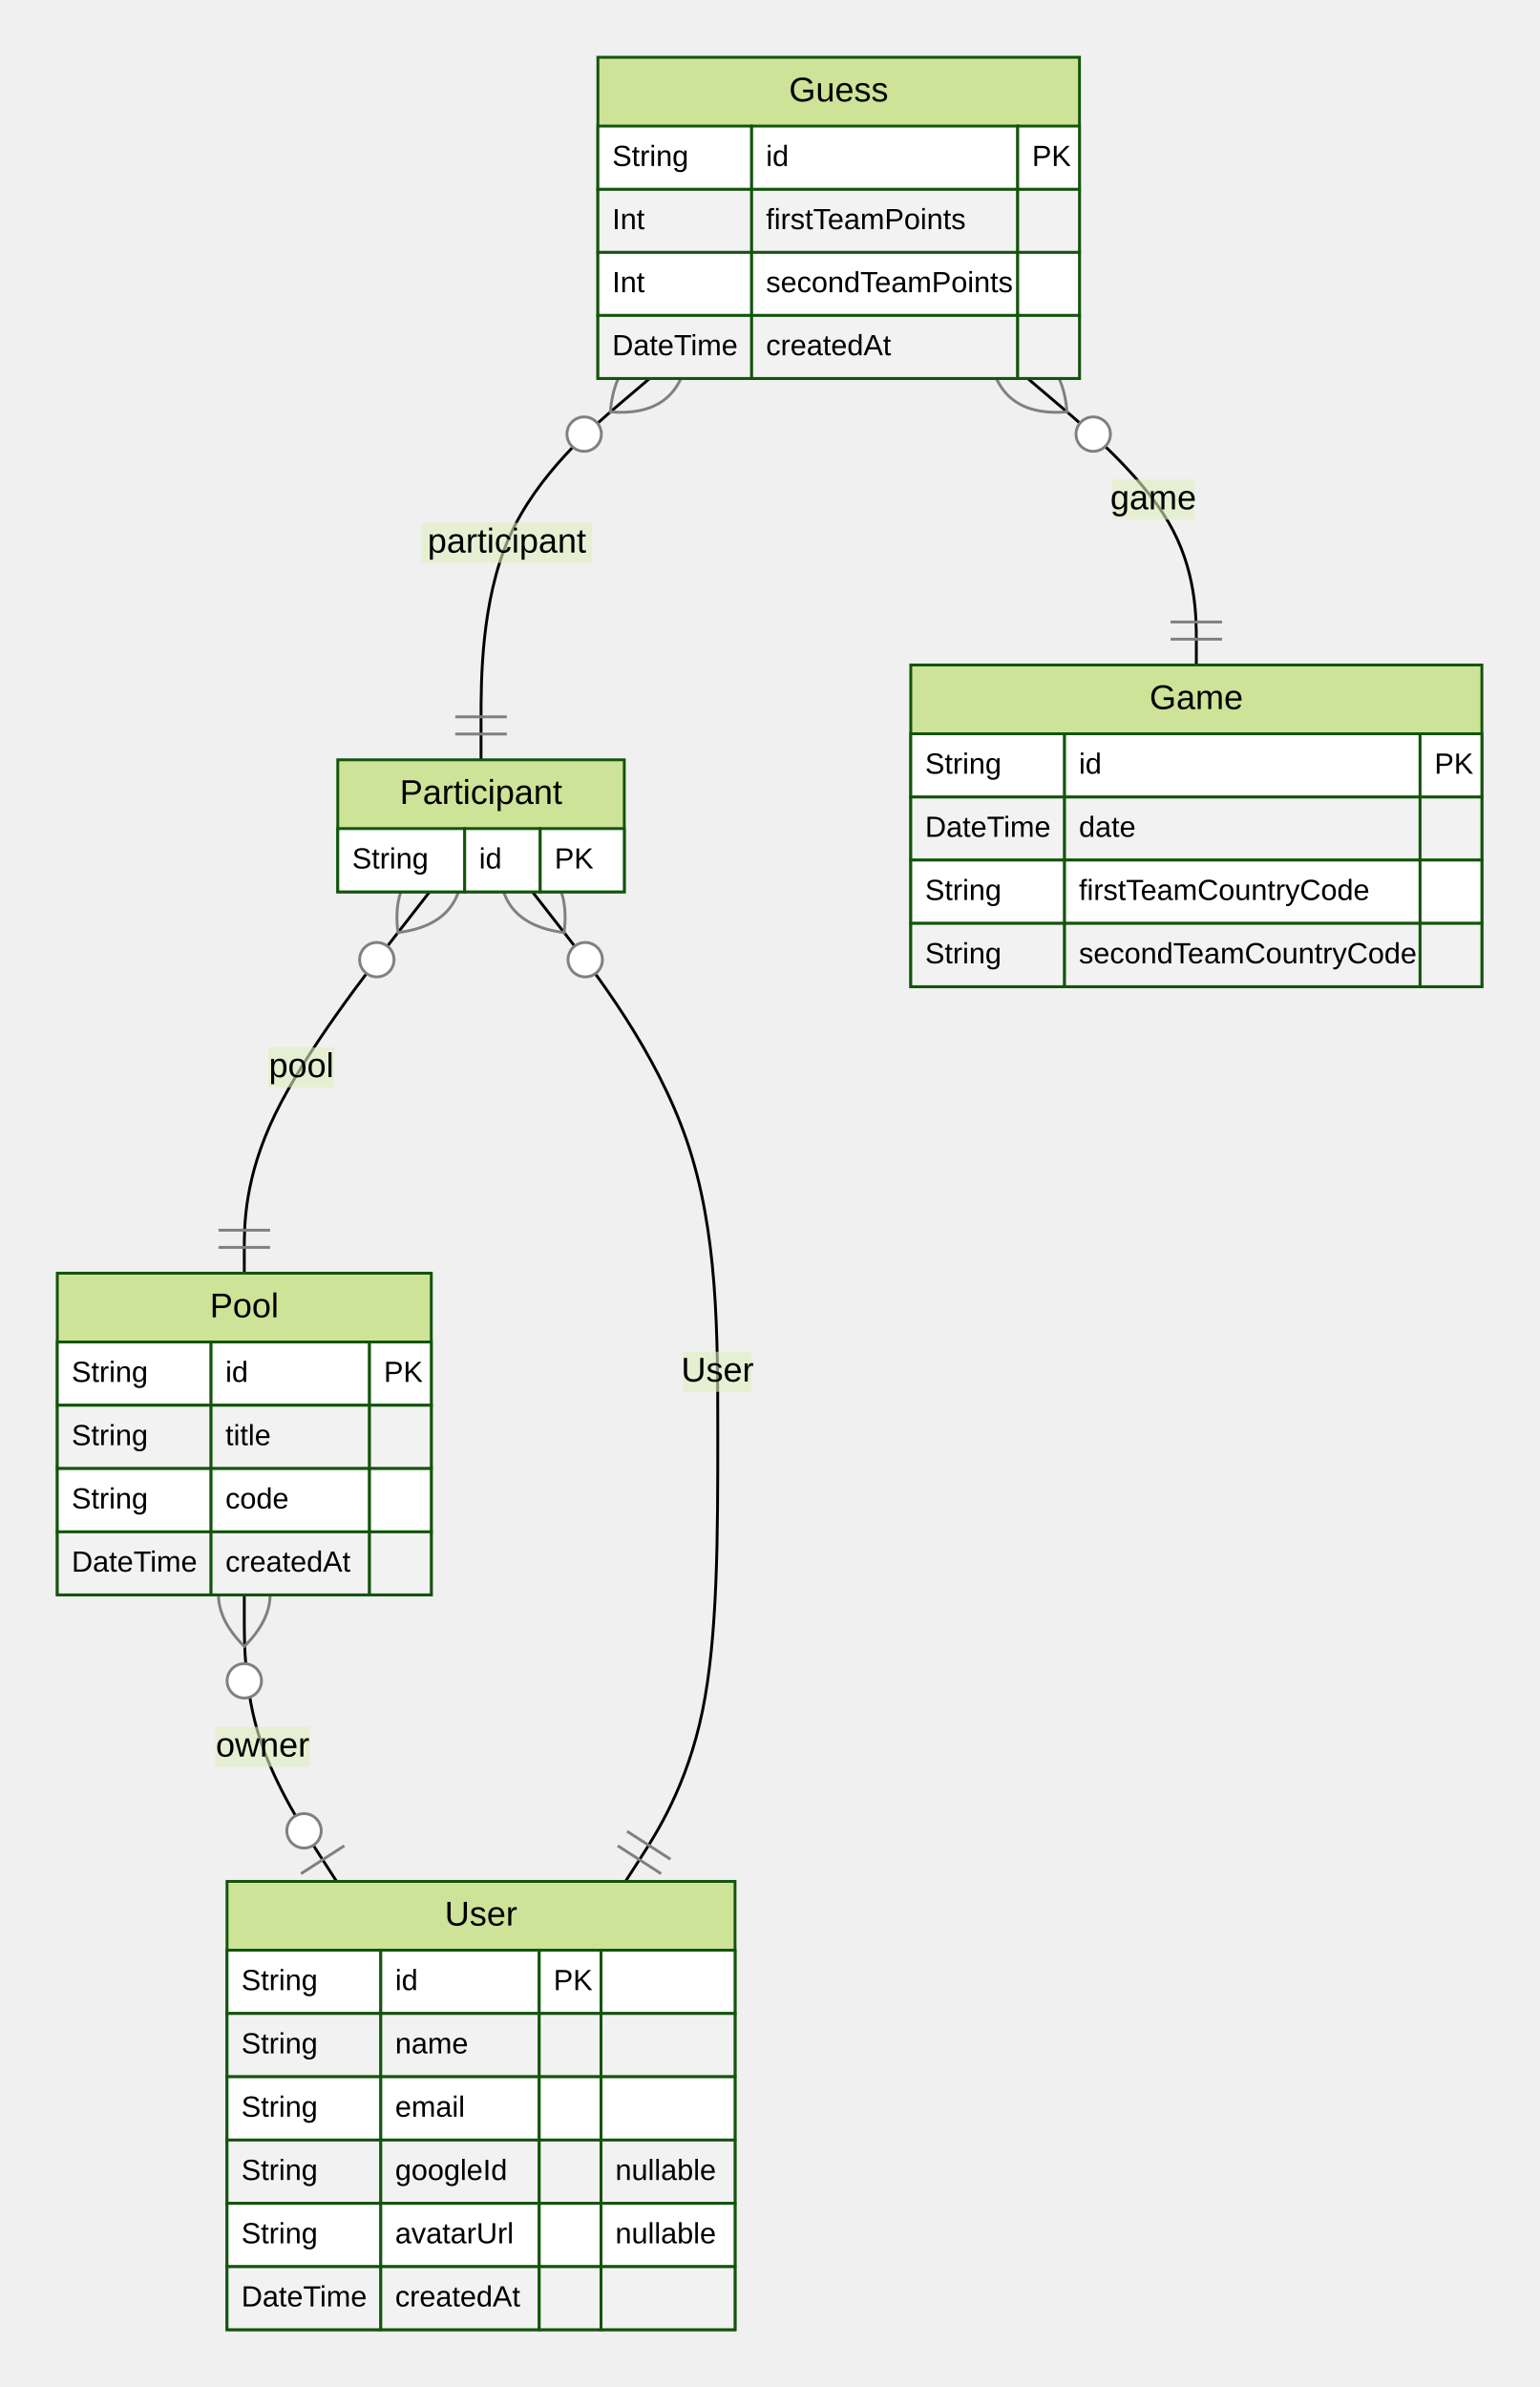
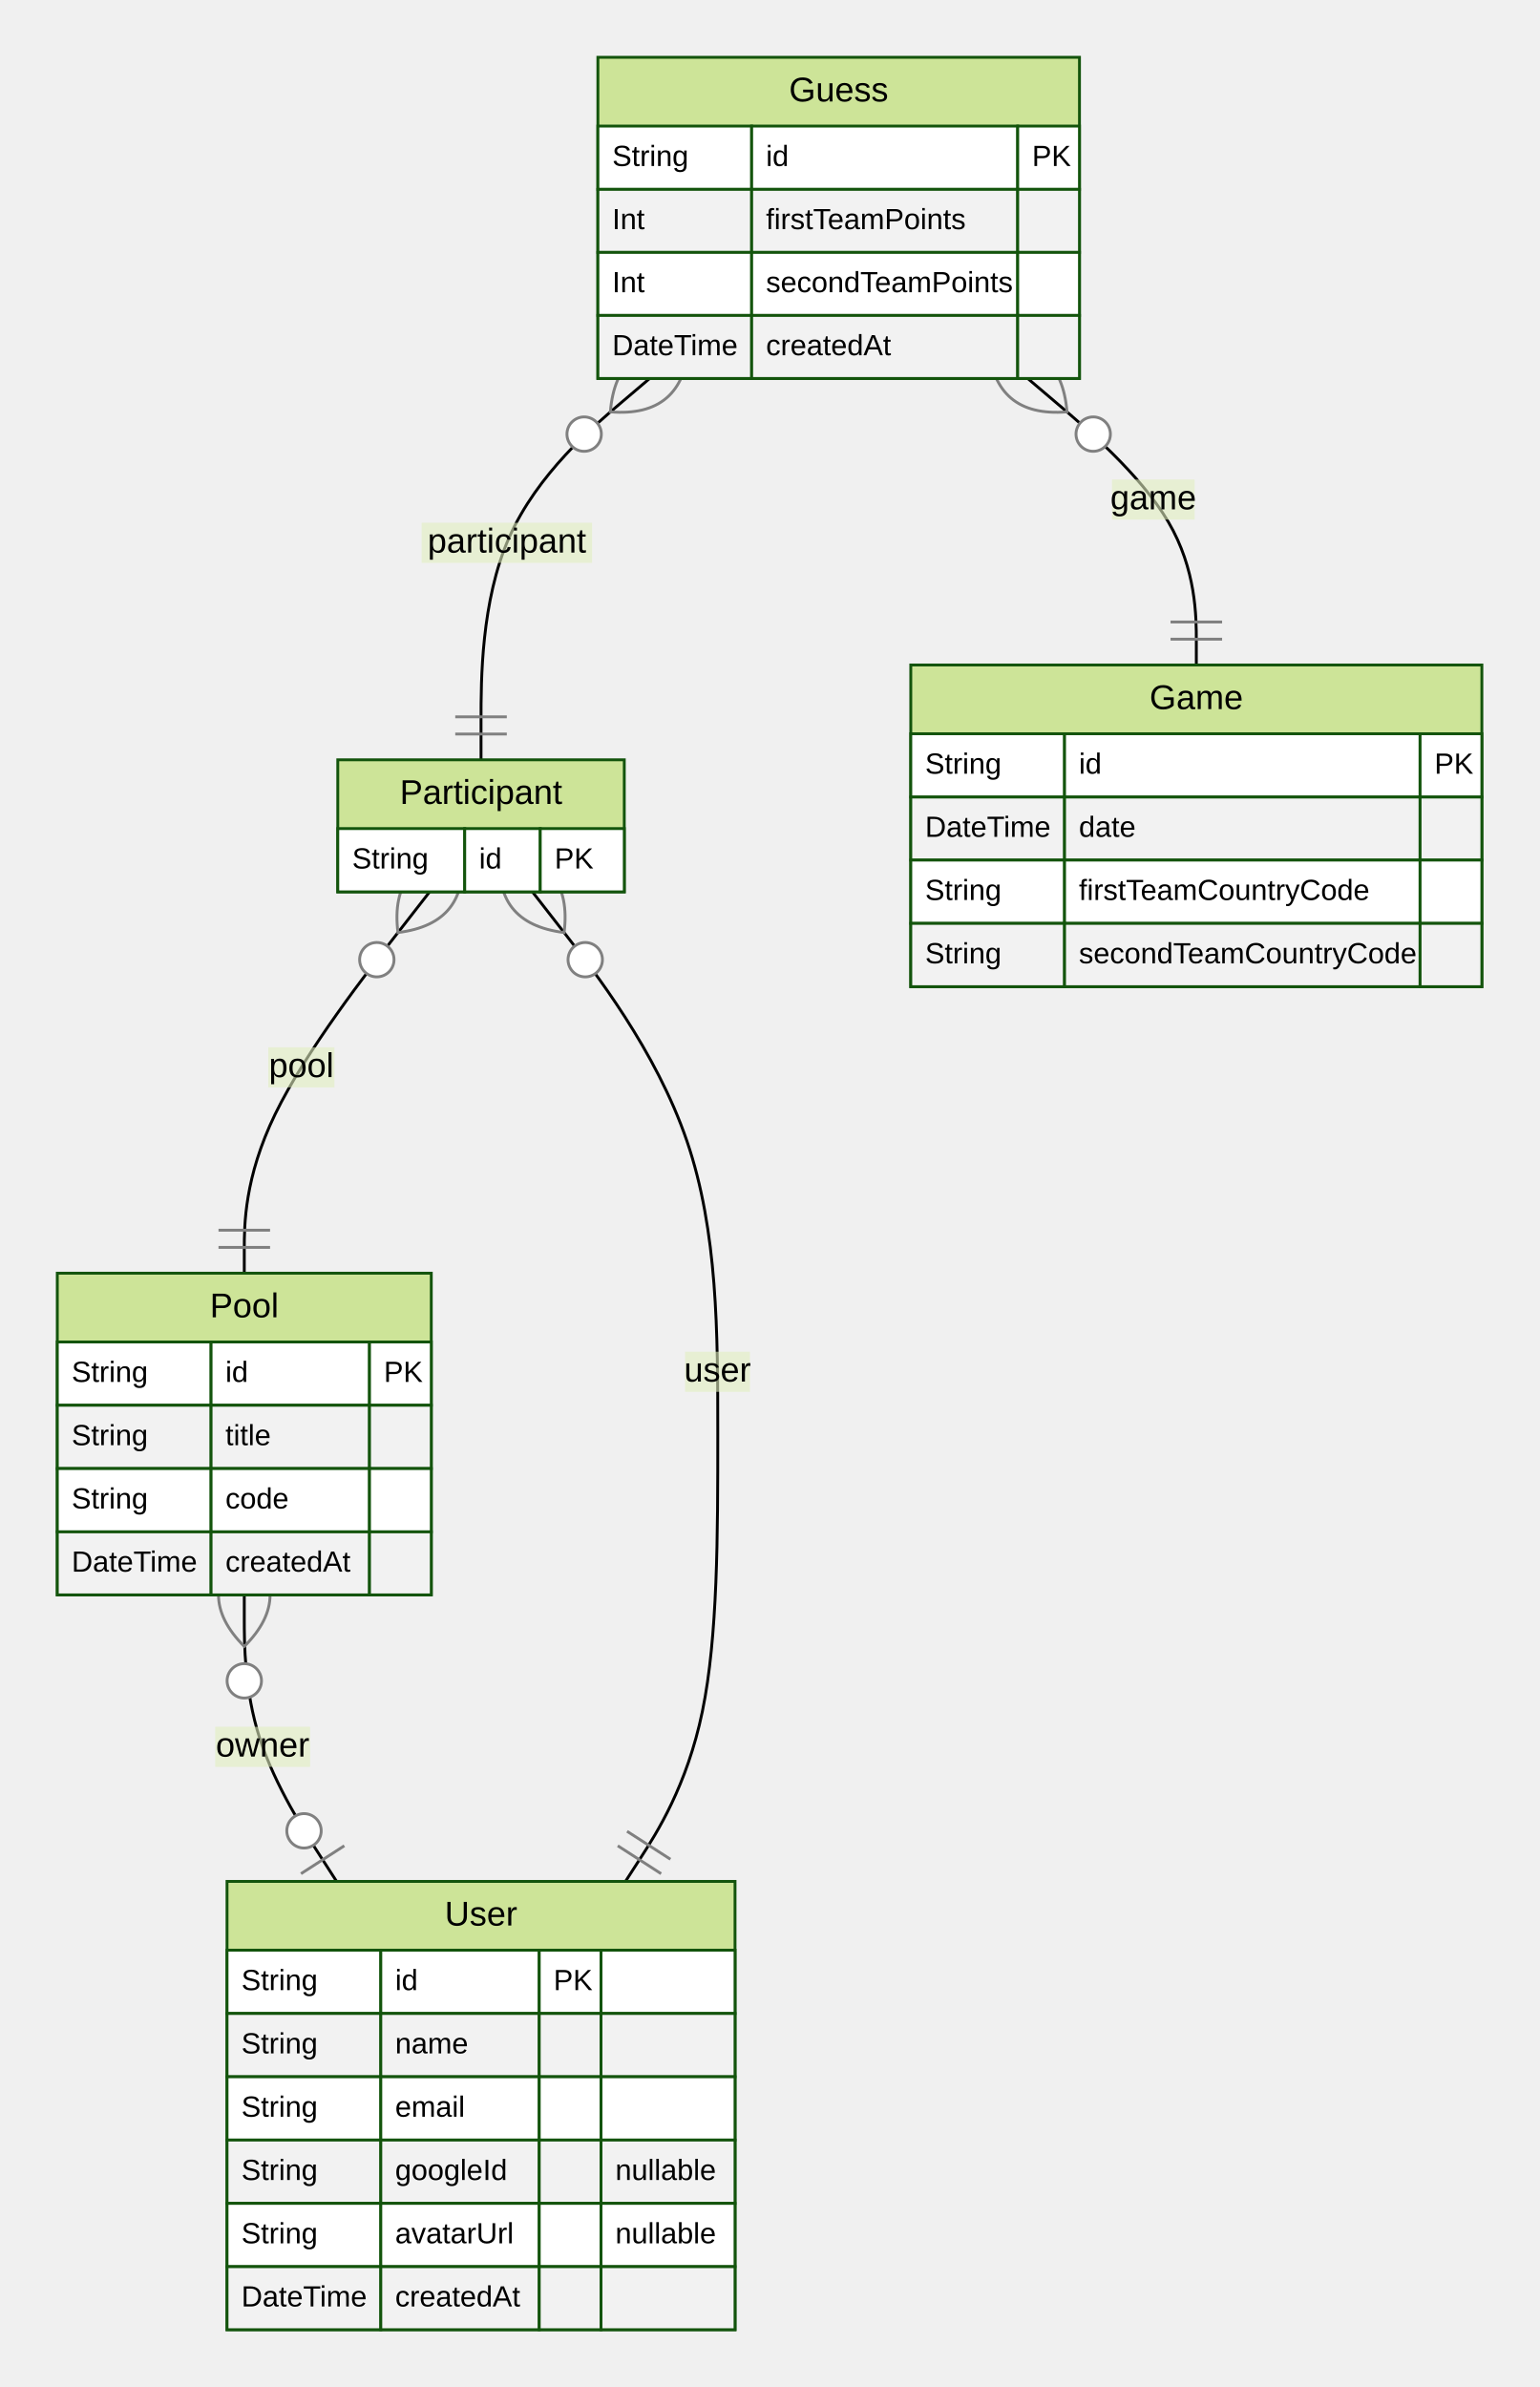
<svg xmlns="http://www.w3.org/2000/svg" aria-labelledby="chart-title-mermaid-0 chart-desc-mermaid-0" role="img" viewBox="0 0 537.227 833.102" style="max-width: 537.227px; background-color: white;" width="100%" id="mermaid-0">
  <style>#mermaid-0 {font-family:"trebuchet ms",verdana,arial,sans-serif;font-size:16px;fill:#000000;}#mermaid-0 .error-icon{fill:#552222;}#mermaid-0 .error-text{fill:#552222;stroke:#552222;}#mermaid-0 .edge-thickness-normal{stroke-width:2px;}#mermaid-0 .edge-thickness-thick{stroke-width:3.5px;}#mermaid-0 .edge-pattern-solid{stroke-dasharray:0;}#mermaid-0 .edge-pattern-dashed{stroke-dasharray:3;}#mermaid-0 .edge-pattern-dotted{stroke-dasharray:2;}#mermaid-0 .marker{fill:#000000;stroke:#000000;}#mermaid-0 .marker.cross{stroke:#000000;}#mermaid-0 svg{font-family:"trebuchet ms",verdana,arial,sans-serif;font-size:16px;}#mermaid-0 .entityBox{fill:#cde498;stroke:#13540c;}#mermaid-0 .attributeBoxOdd{fill:#ffffff;stroke:#13540c;}#mermaid-0 .attributeBoxEven{fill:#f2f2f2;stroke:#13540c;}#mermaid-0 .relationshipLabelBox{fill:hsl(78.158, 58.462%, 84.51%);opacity:0.7;background-color:hsl(78.158, 58.462%, 84.51%);}#mermaid-0 .relationshipLabelBox rect{opacity:0.5;}#mermaid-0 .relationshipLine{stroke:#000000;}#mermaid-0 :root{--mermaid-font-family:"trebuchet ms",verdana,arial,sans-serif;}</style>
  <g />
  <defs>
    <marker orient="auto" markerHeight="18" markerWidth="18" refY="9" refX="0" id="ONLY_ONE_START">
      <path d="M9,0 L9,18 M15,0 L15,18" fill="none" stroke="gray" />
    </marker>
  </defs>
  <defs>
    <marker orient="auto" markerHeight="18" markerWidth="18" refY="9" refX="18" id="ONLY_ONE_END">
      <path d="M3,0 L3,18 M9,0 L9,18" fill="none" stroke="gray" />
    </marker>
  </defs>
  <defs>
    <marker orient="auto" markerHeight="18" markerWidth="30" refY="9" refX="0" id="ZERO_OR_ONE_START">
      <circle r="6" cy="9" cx="21" fill="white" stroke="gray" />
      <path d="M9,0 L9,18" fill="none" stroke="gray" />
    </marker>
  </defs>
  <defs>
    <marker orient="auto" markerHeight="18" markerWidth="30" refY="9" refX="30" id="ZERO_OR_ONE_END">
      <circle r="6" cy="9" cx="9" fill="white" stroke="gray" />
      <path d="M21,0 L21,18" fill="none" stroke="gray" />
    </marker>
  </defs>
  <defs>
    <marker orient="auto" markerHeight="36" markerWidth="45" refY="18" refX="18" id="ONE_OR_MORE_START">
      <path d="M0,18 Q 18,0 36,18 Q 18,36 0,18 M42,9 L42,27" fill="none" stroke="gray" />
    </marker>
  </defs>
  <defs>
    <marker orient="auto" markerHeight="36" markerWidth="45" refY="18" refX="27" id="ONE_OR_MORE_END">
      <path d="M3,9 L3,27 M9,18 Q27,0 45,18 Q27,36 9,18" fill="none" stroke="gray" />
    </marker>
  </defs>
  <defs>
    <marker orient="auto" markerHeight="36" markerWidth="57" refY="18" refX="18" id="ZERO_OR_MORE_START">
      <circle r="6" cy="18" cx="48" fill="white" stroke="gray" />
      <path d="M0,18 Q18,0 36,18 Q18,36 0,18" fill="none" stroke="gray" />
    </marker>
  </defs>
  <defs>
    <marker orient="auto" markerHeight="36" markerWidth="57" refY="18" refX="39" id="ZERO_OR_MORE_END">
      <circle r="6" cy="18" cx="9" fill="white" stroke="gray" />
      <path d="M21,18 Q39,0 57,18 Q39,36 21,18" fill="none" stroke="gray" />
    </marker>
  </defs>
  <path marker-start="url(#ZERO_OR_MORE_START)" marker-end="url(#ZERO_OR_ONE_END)" fill="none" stroke="gray" d="M85.266,556.643L85.266,564.976C85.266,573.309,85.266,589.976,90.636,606.643C96.006,623.309,106.746,639.976,112.116,648.309L117.486,656.643" class="er relationshipLine" />
  <path marker-start="url(#ZERO_OR_MORE_START)" marker-end="url(#ONLY_ONE_END)" fill="none" stroke="gray" d="M185.841,311.275L196.622,325.124C207.404,338.973,228.968,366.67,239.749,398.208C250.531,429.746,250.531,465.126,250.531,500.505C250.531,535.884,250.531,571.263,245.161,597.286C239.791,623.309,229.051,639.976,223.681,648.309L218.311,656.643" class="er relationshipLine" />
  <path marker-start="url(#ZERO_OR_MORE_START)" marker-end="url(#ONLY_ONE_END)" fill="none" stroke="gray" d="M149.956,311.275L139.174,325.124C128.393,338.973,106.829,366.67,96.047,388.852C85.266,411.034,85.266,427.701,85.266,436.034L85.266,444.367" class="er relationshipLine" />
  <path marker-start="url(#ZERO_OR_MORE_START)" marker-end="url(#ONLY_ONE_END)" fill="none" stroke="gray" d="M226.756,132.092L216.946,140.425C207.137,148.758,187.518,165.425,177.708,187.607C167.898,209.789,167.898,237.486,167.898,251.335L167.898,265.184" class="er relationshipLine" />
  <path marker-start="url(#ZERO_OR_MORE_START)" marker-end="url(#ONLY_ONE_END)" fill="none" stroke="gray" d="M358.705,132.092L368.515,140.425C378.324,148.758,397.943,165.425,407.753,182.092C417.562,198.758,417.562,215.425,417.562,223.758L417.562,232.092" class="er relationshipLine" />
  <g transform="translate(20,444.3672 )" id="Pool">
    <rect height="112.275" width="130.531" y="0" x="0" stroke="gray" fill-opacity="100%" fill="honeydew" class="er entityBox" />
    <text transform="translate(65.26562,12)" style="font-family: &quot;trebuchet ms&quot;, verdana, arial, sans-serif;; font-size: 12px" text-anchor="middle" dominant-baseline="middle" y="0" x="0" id="entity-Pool" class="er entityLabel">Pool</text>
    <rect height="22.092" width="53.672" y="24" x="0" stroke="gray" fill-opacity="100%" fill="honeydew" class="er attributeBoxOdd" />
    <text transform="translate(5,35.0459)" style="font-family: &quot;trebuchet ms&quot;, verdana, arial, sans-serif;; font-size: 10.2px" text-anchor="left" dominant-baseline="middle" y="0" x="0" id="entity-Pool-attr-1-type" class="er entityLabel">String</text>
    <rect height="22.092" width="55.297" y="24" x="53.672" stroke="gray" fill-opacity="100%" fill="honeydew" class="er attributeBoxOdd" />
    <text transform="translate(58.67188,35.0459)" style="font-family: &quot;trebuchet ms&quot;, verdana, arial, sans-serif;; font-size: 10.2px" text-anchor="left" dominant-baseline="middle" y="0" x="0" id="entity-Pool-attr-1-name" class="er entityLabel">id</text>
    <rect height="22.092" width="21.562" y="24" x="108.969" stroke="gray" fill-opacity="100%" fill="honeydew" class="er attributeBoxOdd" />
    <text transform="translate(113.9688,35.0459)" style="font-family: &quot;trebuchet ms&quot;, verdana, arial, sans-serif;; font-size: 10.2px" text-anchor="left" dominant-baseline="middle" y="0" x="0" id="entity-Pool-attr-1-key" class="er entityLabel">PK</text>
    <rect height="22.092" width="53.672" y="46.092" x="0" stroke="gray" fill-opacity="100%" fill="honeydew" class="er attributeBoxEven" />
    <text transform="translate(5,57.1377)" style="font-family: &quot;trebuchet ms&quot;, verdana, arial, sans-serif;; font-size: 10.2px" text-anchor="left" dominant-baseline="middle" y="0" x="0" id="entity-Pool-attr-2-type" class="er entityLabel">String</text>
    <rect height="22.092" width="55.297" y="46.092" x="53.672" stroke="gray" fill-opacity="100%" fill="honeydew" class="er attributeBoxEven" />
    <text transform="translate(58.67188,57.1377)" style="font-family: &quot;trebuchet ms&quot;, verdana, arial, sans-serif;; font-size: 10.2px" text-anchor="left" dominant-baseline="middle" y="0" x="0" id="entity-Pool-attr-2-name" class="er entityLabel">title</text>
    <rect height="22.092" width="21.562" y="46.092" x="108.969" stroke="gray" fill-opacity="100%" fill="honeydew" class="er attributeBoxEven" />
    <text transform="translate(113.9688,57.1377)" style="font-family: &quot;trebuchet ms&quot;, verdana, arial, sans-serif;; font-size: 10.2px" text-anchor="left" dominant-baseline="middle" y="0" x="0" id="entity-Pool-attr-2-key" class="er entityLabel" />
    <rect height="22.092" width="53.672" y="68.184" x="0" stroke="gray" fill-opacity="100%" fill="honeydew" class="er attributeBoxOdd" />
    <text transform="translate(5,79.22949)" style="font-family: &quot;trebuchet ms&quot;, verdana, arial, sans-serif;; font-size: 10.2px" text-anchor="left" dominant-baseline="middle" y="0" x="0" id="entity-Pool-attr-3-type" class="er entityLabel">String</text>
    <rect height="22.092" width="55.297" y="68.184" x="53.672" stroke="gray" fill-opacity="100%" fill="honeydew" class="er attributeBoxOdd" />
    <text transform="translate(58.67188,79.22949)" style="font-family: &quot;trebuchet ms&quot;, verdana, arial, sans-serif;; font-size: 10.2px" text-anchor="left" dominant-baseline="middle" y="0" x="0" id="entity-Pool-attr-3-name" class="er entityLabel">code</text>
    <rect height="22.092" width="21.562" y="68.184" x="108.969" stroke="gray" fill-opacity="100%" fill="honeydew" class="er attributeBoxOdd" />
    <text transform="translate(113.9688,79.22949)" style="font-family: &quot;trebuchet ms&quot;, verdana, arial, sans-serif;; font-size: 10.2px" text-anchor="left" dominant-baseline="middle" y="0" x="0" id="entity-Pool-attr-3-key" class="er entityLabel" />
    <rect height="22" width="53.672" y="90.275" x="0" stroke="gray" fill-opacity="100%" fill="honeydew" class="er attributeBoxEven" />
    <text transform="translate(5,101.2754)" style="font-family: &quot;trebuchet ms&quot;, verdana, arial, sans-serif;; font-size: 10.2px" text-anchor="left" dominant-baseline="middle" y="0" x="0" id="entity-Pool-attr-4-type" class="er entityLabel">DateTime</text>
    <rect height="22" width="55.297" y="90.275" x="53.672" stroke="gray" fill-opacity="100%" fill="honeydew" class="er attributeBoxEven" />
    <text transform="translate(58.67188,101.2754)" style="font-family: &quot;trebuchet ms&quot;, verdana, arial, sans-serif;; font-size: 10.2px" text-anchor="left" dominant-baseline="middle" y="0" x="0" id="entity-Pool-attr-4-name" class="er entityLabel">createdAt</text>
    <rect height="22" width="21.562" y="90.275" x="108.969" stroke="gray" fill-opacity="100%" fill="honeydew" class="er attributeBoxEven" />
    <text transform="translate(113.9688,101.2754)" style="font-family: &quot;trebuchet ms&quot;, verdana, arial, sans-serif;; font-size: 10.2px" text-anchor="left" dominant-baseline="middle" y="0" x="0" id="entity-Pool-attr-4-key" class="er entityLabel" />
  </g>
  <g transform="translate(117.8984,265.1836 )" id="Participant">
    <rect height="46.092" width="100" y="0" x="0" stroke="gray" fill-opacity="100%" fill="honeydew" class="er entityBox" />
    <text transform="translate(50,12)" style="font-family: &quot;trebuchet ms&quot;, verdana, arial, sans-serif;; font-size: 12px" text-anchor="middle" dominant-baseline="middle" y="0" x="0" id="entity-Participant" class="er entityLabel">Participant</text>
    <rect height="22.092" width="44.302" y="24" x="0" stroke="gray" fill-opacity="100%" fill="honeydew" class="er attributeBoxOdd" />
    <text transform="translate(5,35.0459)" style="font-family: &quot;trebuchet ms&quot;, verdana, arial, sans-serif;; font-size: 10.2px" text-anchor="left" dominant-baseline="middle" y="0" x="0" id="entity-Participant-attr-1-type" class="er entityLabel">String</text>
    <rect height="22.092" width="26.365" y="24" x="44.302" stroke="gray" fill-opacity="100%" fill="honeydew" class="er attributeBoxOdd" />
    <text transform="translate(49.30208,35.0459)" style="font-family: &quot;trebuchet ms&quot;, verdana, arial, sans-serif;; font-size: 10.2px" text-anchor="left" dominant-baseline="middle" y="0" x="0" id="entity-Participant-attr-1-name" class="er entityLabel">id</text>
    <rect height="22.092" width="29.333" y="24" x="70.667" stroke="gray" fill-opacity="100%" fill="honeydew" class="er attributeBoxOdd" />
    <text transform="translate(75.66667,35.0459)" style="font-family: &quot;trebuchet ms&quot;, verdana, arial, sans-serif;; font-size: 10.2px" text-anchor="left" dominant-baseline="middle" y="0" x="0" id="entity-Participant-attr-1-key" class="er entityLabel">PK</text>
  </g>
  <g transform="translate(79.24219,656.6426 )" id="User">
    <rect height="156.459" width="177.312" y="0" x="0" stroke="gray" fill-opacity="100%" fill="honeydew" class="er entityBox" />
    <text transform="translate(88.65625,12)" style="font-family: &quot;trebuchet ms&quot;, verdana, arial, sans-serif;; font-size: 12px" text-anchor="middle" dominant-baseline="middle" y="0" x="0" id="entity-User" class="er entityLabel">User</text>
    <rect height="22.092" width="53.672" y="24" x="0" stroke="gray" fill-opacity="100%" fill="honeydew" class="er attributeBoxOdd" />
    <text transform="translate(5,35.0459)" style="font-family: &quot;trebuchet ms&quot;, verdana, arial, sans-serif;; font-size: 10.2px" text-anchor="left" dominant-baseline="middle" y="0" x="0" id="entity-User-attr-1-type" class="er entityLabel">String</text>
    <rect height="22.092" width="55.297" y="24" x="53.672" stroke="gray" fill-opacity="100%" fill="honeydew" class="er attributeBoxOdd" />
    <text transform="translate(58.67188,35.0459)" style="font-family: &quot;trebuchet ms&quot;, verdana, arial, sans-serif;; font-size: 10.2px" text-anchor="left" dominant-baseline="middle" y="0" x="0" id="entity-User-attr-1-name" class="er entityLabel">id</text>
    <rect height="22.092" width="21.562" y="24" x="108.969" stroke="gray" fill-opacity="100%" fill="honeydew" class="er attributeBoxOdd" />
    <text transform="translate(113.9688,35.0459)" style="font-family: &quot;trebuchet ms&quot;, verdana, arial, sans-serif;; font-size: 10.2px" text-anchor="left" dominant-baseline="middle" y="0" x="0" id="entity-User-attr-1-key" class="er entityLabel">PK</text>
    <rect height="22.092" width="46.781" y="24" x="130.531" stroke="gray" fill-opacity="100%" fill="honeydew" class="er attributeBoxOdd" />
    <text transform="translate(135.5312,35.0459)" style="font-family: &quot;trebuchet ms&quot;, verdana, arial, sans-serif;; font-size: 10.2px" text-anchor="left" dominant-baseline="middle" y="0" x="0" id="entity-User-attr-1-comment" class="er entityLabel" />
    <rect height="22.092" width="53.672" y="46.092" x="0" stroke="gray" fill-opacity="100%" fill="honeydew" class="er attributeBoxEven" />
    <text transform="translate(5,57.1377)" style="font-family: &quot;trebuchet ms&quot;, verdana, arial, sans-serif;; font-size: 10.2px" text-anchor="left" dominant-baseline="middle" y="0" x="0" id="entity-User-attr-2-type" class="er entityLabel">String</text>
    <rect height="22.092" width="55.297" y="46.092" x="53.672" stroke="gray" fill-opacity="100%" fill="honeydew" class="er attributeBoxEven" />
    <text transform="translate(58.67188,57.1377)" style="font-family: &quot;trebuchet ms&quot;, verdana, arial, sans-serif;; font-size: 10.2px" text-anchor="left" dominant-baseline="middle" y="0" x="0" id="entity-User-attr-2-name" class="er entityLabel">name</text>
    <rect height="22.092" width="21.562" y="46.092" x="108.969" stroke="gray" fill-opacity="100%" fill="honeydew" class="er attributeBoxEven" />
    <text transform="translate(113.9688,57.1377)" style="font-family: &quot;trebuchet ms&quot;, verdana, arial, sans-serif;; font-size: 10.2px" text-anchor="left" dominant-baseline="middle" y="0" x="0" id="entity-User-attr-2-key" class="er entityLabel" />
    <rect height="22.092" width="46.781" y="46.092" x="130.531" stroke="gray" fill-opacity="100%" fill="honeydew" class="er attributeBoxEven" />
    <text transform="translate(135.5312,57.1377)" style="font-family: &quot;trebuchet ms&quot;, verdana, arial, sans-serif;; font-size: 10.2px" text-anchor="left" dominant-baseline="middle" y="0" x="0" id="entity-User-attr-2-comment" class="er entityLabel" />
    <rect height="22.092" width="53.672" y="68.184" x="0" stroke="gray" fill-opacity="100%" fill="honeydew" class="er attributeBoxOdd" />
    <text transform="translate(5,79.22949)" style="font-family: &quot;trebuchet ms&quot;, verdana, arial, sans-serif;; font-size: 10.2px" text-anchor="left" dominant-baseline="middle" y="0" x="0" id="entity-User-attr-3-type" class="er entityLabel">String</text>
    <rect height="22.092" width="55.297" y="68.184" x="53.672" stroke="gray" fill-opacity="100%" fill="honeydew" class="er attributeBoxOdd" />
    <text transform="translate(58.67188,79.22949)" style="font-family: &quot;trebuchet ms&quot;, verdana, arial, sans-serif;; font-size: 10.2px" text-anchor="left" dominant-baseline="middle" y="0" x="0" id="entity-User-attr-3-name" class="er entityLabel">email</text>
    <rect height="22.092" width="21.562" y="68.184" x="108.969" stroke="gray" fill-opacity="100%" fill="honeydew" class="er attributeBoxOdd" />
    <text transform="translate(113.9688,79.22949)" style="font-family: &quot;trebuchet ms&quot;, verdana, arial, sans-serif;; font-size: 10.2px" text-anchor="left" dominant-baseline="middle" y="0" x="0" id="entity-User-attr-3-key" class="er entityLabel" />
    <rect height="22.092" width="46.781" y="68.184" x="130.531" stroke="gray" fill-opacity="100%" fill="honeydew" class="er attributeBoxOdd" />
    <text transform="translate(135.5312,79.22949)" style="font-family: &quot;trebuchet ms&quot;, verdana, arial, sans-serif;; font-size: 10.2px" text-anchor="left" dominant-baseline="middle" y="0" x="0" id="entity-User-attr-3-comment" class="er entityLabel" />
    <rect height="22.092" width="53.672" y="90.275" x="0" stroke="gray" fill-opacity="100%" fill="honeydew" class="er attributeBoxEven" />
    <text transform="translate(5,101.3213)" style="font-family: &quot;trebuchet ms&quot;, verdana, arial, sans-serif;; font-size: 10.2px" text-anchor="left" dominant-baseline="middle" y="0" x="0" id="entity-User-attr-4-type" class="er entityLabel">String</text>
    <rect height="22.092" width="55.297" y="90.275" x="53.672" stroke="gray" fill-opacity="100%" fill="honeydew" class="er attributeBoxEven" />
    <text transform="translate(58.67188,101.3213)" style="font-family: &quot;trebuchet ms&quot;, verdana, arial, sans-serif;; font-size: 10.2px" text-anchor="left" dominant-baseline="middle" y="0" x="0" id="entity-User-attr-4-name" class="er entityLabel">googleId</text>
    <rect height="22.092" width="21.562" y="90.275" x="108.969" stroke="gray" fill-opacity="100%" fill="honeydew" class="er attributeBoxEven" />
    <text transform="translate(113.9688,101.3213)" style="font-family: &quot;trebuchet ms&quot;, verdana, arial, sans-serif;; font-size: 10.2px" text-anchor="left" dominant-baseline="middle" y="0" x="0" id="entity-User-attr-4-key" class="er entityLabel" />
    <rect height="22.092" width="46.781" y="90.275" x="130.531" stroke="gray" fill-opacity="100%" fill="honeydew" class="er attributeBoxEven" />
    <text transform="translate(135.5312,101.3213)" style="font-family: &quot;trebuchet ms&quot;, verdana, arial, sans-serif;; font-size: 10.2px" text-anchor="left" dominant-baseline="middle" y="0" x="0" id="entity-User-attr-4-comment" class="er entityLabel">nullable</text>
    <rect height="22.092" width="53.672" y="112.367" x="0" stroke="gray" fill-opacity="100%" fill="honeydew" class="er attributeBoxOdd" />
    <text transform="translate(5,123.4131)" style="font-family: &quot;trebuchet ms&quot;, verdana, arial, sans-serif;; font-size: 10.2px" text-anchor="left" dominant-baseline="middle" y="0" x="0" id="entity-User-attr-5-type" class="er entityLabel">String</text>
    <rect height="22.092" width="55.297" y="112.367" x="53.672" stroke="gray" fill-opacity="100%" fill="honeydew" class="er attributeBoxOdd" />
    <text transform="translate(58.67188,123.4131)" style="font-family: &quot;trebuchet ms&quot;, verdana, arial, sans-serif;; font-size: 10.2px" text-anchor="left" dominant-baseline="middle" y="0" x="0" id="entity-User-attr-5-name" class="er entityLabel">avatarUrl</text>
    <rect height="22.092" width="21.562" y="112.367" x="108.969" stroke="gray" fill-opacity="100%" fill="honeydew" class="er attributeBoxOdd" />
    <text transform="translate(113.9688,123.4131)" style="font-family: &quot;trebuchet ms&quot;, verdana, arial, sans-serif;; font-size: 10.2px" text-anchor="left" dominant-baseline="middle" y="0" x="0" id="entity-User-attr-5-key" class="er entityLabel" />
    <rect height="22.092" width="46.781" y="112.367" x="130.531" stroke="gray" fill-opacity="100%" fill="honeydew" class="er attributeBoxOdd" />
    <text transform="translate(135.5312,123.4131)" style="font-family: &quot;trebuchet ms&quot;, verdana, arial, sans-serif;; font-size: 10.2px" text-anchor="left" dominant-baseline="middle" y="0" x="0" id="entity-User-attr-5-comment" class="er entityLabel">nullable</text>
    <rect height="22" width="53.672" y="134.459" x="0" stroke="gray" fill-opacity="100%" fill="honeydew" class="er attributeBoxEven" />
    <text transform="translate(5,145.459)" style="font-family: &quot;trebuchet ms&quot;, verdana, arial, sans-serif;; font-size: 10.2px" text-anchor="left" dominant-baseline="middle" y="0" x="0" id="entity-User-attr-6-type" class="er entityLabel">DateTime</text>
    <rect height="22" width="55.297" y="134.459" x="53.672" stroke="gray" fill-opacity="100%" fill="honeydew" class="er attributeBoxEven" />
    <text transform="translate(58.67188,145.459)" style="font-family: &quot;trebuchet ms&quot;, verdana, arial, sans-serif;; font-size: 10.2px" text-anchor="left" dominant-baseline="middle" y="0" x="0" id="entity-User-attr-6-name" class="er entityLabel">createdAt</text>
    <rect height="22" width="21.562" y="134.459" x="108.969" stroke="gray" fill-opacity="100%" fill="honeydew" class="er attributeBoxEven" />
    <text transform="translate(113.9688,145.459)" style="font-family: &quot;trebuchet ms&quot;, verdana, arial, sans-serif;; font-size: 10.2px" text-anchor="left" dominant-baseline="middle" y="0" x="0" id="entity-User-attr-6-key" class="er entityLabel" />
    <rect height="22" width="46.781" y="134.459" x="130.531" stroke="gray" fill-opacity="100%" fill="honeydew" class="er attributeBoxEven" />
    <text transform="translate(135.5312,145.459)" style="font-family: &quot;trebuchet ms&quot;, verdana, arial, sans-serif;; font-size: 10.2px" text-anchor="left" dominant-baseline="middle" y="0" x="0" id="entity-User-attr-6-comment" class="er entityLabel" />
  </g>
  <g transform="translate(317.8984,232.0918 )" id="Game">
    <rect height="112.275" width="199.328" y="0" x="0" stroke="gray" fill-opacity="100%" fill="honeydew" class="er entityBox" />
    <text transform="translate(99.66406,12)" style="font-family: &quot;trebuchet ms&quot;, verdana, arial, sans-serif;; font-size: 12px" text-anchor="middle" dominant-baseline="middle" y="0" x="0" id="entity-Game" class="er entityLabel">Game</text>
    <rect height="22.092" width="53.672" y="24" x="0" stroke="gray" fill-opacity="100%" fill="honeydew" class="er attributeBoxOdd" />
    <text transform="translate(5,35.0459)" style="font-family: &quot;trebuchet ms&quot;, verdana, arial, sans-serif;; font-size: 10.2px" text-anchor="left" dominant-baseline="middle" y="0" x="0" id="entity-Game-attr-1-type" class="er entityLabel">String</text>
    <rect height="22.092" width="124.094" y="24" x="53.672" stroke="gray" fill-opacity="100%" fill="honeydew" class="er attributeBoxOdd" />
    <text transform="translate(58.67188,35.0459)" style="font-family: &quot;trebuchet ms&quot;, verdana, arial, sans-serif;; font-size: 10.2px" text-anchor="left" dominant-baseline="middle" y="0" x="0" id="entity-Game-attr-1-name" class="er entityLabel">id</text>
    <rect height="22.092" width="21.562" y="24" x="177.766" stroke="gray" fill-opacity="100%" fill="honeydew" class="er attributeBoxOdd" />
    <text transform="translate(182.7656,35.0459)" style="font-family: &quot;trebuchet ms&quot;, verdana, arial, sans-serif;; font-size: 10.2px" text-anchor="left" dominant-baseline="middle" y="0" x="0" id="entity-Game-attr-1-key" class="er entityLabel">PK</text>
    <rect height="22" width="53.672" y="46.092" x="0" stroke="gray" fill-opacity="100%" fill="honeydew" class="er attributeBoxEven" />
    <text transform="translate(5,57.0918)" style="font-family: &quot;trebuchet ms&quot;, verdana, arial, sans-serif;; font-size: 10.2px" text-anchor="left" dominant-baseline="middle" y="0" x="0" id="entity-Game-attr-2-type" class="er entityLabel">DateTime</text>
    <rect height="22" width="124.094" y="46.092" x="53.672" stroke="gray" fill-opacity="100%" fill="honeydew" class="er attributeBoxEven" />
    <text transform="translate(58.67188,57.0918)" style="font-family: &quot;trebuchet ms&quot;, verdana, arial, sans-serif;; font-size: 10.2px" text-anchor="left" dominant-baseline="middle" y="0" x="0" id="entity-Game-attr-2-name" class="er entityLabel">date</text>
    <rect height="22" width="21.562" y="46.092" x="177.766" stroke="gray" fill-opacity="100%" fill="honeydew" class="er attributeBoxEven" />
    <text transform="translate(182.7656,57.0918)" style="font-family: &quot;trebuchet ms&quot;, verdana, arial, sans-serif;; font-size: 10.2px" text-anchor="left" dominant-baseline="middle" y="0" x="0" id="entity-Game-attr-2-key" class="er entityLabel" />
    <rect height="22.092" width="53.672" y="68.092" x="0" stroke="gray" fill-opacity="100%" fill="honeydew" class="er attributeBoxOdd" />
    <text transform="translate(5,79.1377)" style="font-family: &quot;trebuchet ms&quot;, verdana, arial, sans-serif;; font-size: 10.2px" text-anchor="left" dominant-baseline="middle" y="0" x="0" id="entity-Game-attr-3-type" class="er entityLabel">String</text>
    <rect height="22.092" width="124.094" y="68.092" x="53.672" stroke="gray" fill-opacity="100%" fill="honeydew" class="er attributeBoxOdd" />
    <text transform="translate(58.67188,79.1377)" style="font-family: &quot;trebuchet ms&quot;, verdana, arial, sans-serif;; font-size: 10.2px" text-anchor="left" dominant-baseline="middle" y="0" x="0" id="entity-Game-attr-3-name" class="er entityLabel">firstTeamCountryCode</text>
    <rect height="22.092" width="21.562" y="68.092" x="177.766" stroke="gray" fill-opacity="100%" fill="honeydew" class="er attributeBoxOdd" />
    <text transform="translate(182.7656,79.1377)" style="font-family: &quot;trebuchet ms&quot;, verdana, arial, sans-serif;; font-size: 10.2px" text-anchor="left" dominant-baseline="middle" y="0" x="0" id="entity-Game-attr-3-key" class="er entityLabel" />
    <rect height="22.092" width="53.672" y="90.184" x="0" stroke="gray" fill-opacity="100%" fill="honeydew" class="er attributeBoxEven" />
    <text transform="translate(5,101.2295)" style="font-family: &quot;trebuchet ms&quot;, verdana, arial, sans-serif;; font-size: 10.2px" text-anchor="left" dominant-baseline="middle" y="0" x="0" id="entity-Game-attr-4-type" class="er entityLabel">String</text>
    <rect height="22.092" width="124.094" y="90.184" x="53.672" stroke="gray" fill-opacity="100%" fill="honeydew" class="er attributeBoxEven" />
    <text transform="translate(58.67188,101.2295)" style="font-family: &quot;trebuchet ms&quot;, verdana, arial, sans-serif;; font-size: 10.2px" text-anchor="left" dominant-baseline="middle" y="0" x="0" id="entity-Game-attr-4-name" class="er entityLabel">secondTeamCountryCode</text>
    <rect height="22.092" width="21.562" y="90.184" x="177.766" stroke="gray" fill-opacity="100%" fill="honeydew" class="er attributeBoxEven" />
    <text transform="translate(182.7656,101.2295)" style="font-family: &quot;trebuchet ms&quot;, verdana, arial, sans-serif;; font-size: 10.2px" text-anchor="left" dominant-baseline="middle" y="0" x="0" id="entity-Game-attr-4-key" class="er entityLabel" />
  </g>
  <g transform="translate(208.6836,20 )" id="Guess">
    <rect height="112.092" width="168.094" y="0" x="0" stroke="gray" fill-opacity="100%" fill="honeydew" class="er entityBox" />
    <text transform="translate(84.04688,12)" style="font-family: &quot;trebuchet ms&quot;, verdana, arial, sans-serif;; font-size: 12px" text-anchor="middle" dominant-baseline="middle" y="0" x="0" id="entity-Guess" class="er entityLabel">Guess</text>
    <rect height="22.092" width="53.672" y="24" x="0" stroke="gray" fill-opacity="100%" fill="honeydew" class="er attributeBoxOdd" />
    <text transform="translate(5,35.0459)" style="font-family: &quot;trebuchet ms&quot;, verdana, arial, sans-serif;; font-size: 10.2px" text-anchor="left" dominant-baseline="middle" y="0" x="0" id="entity-Guess-attr-1-type" class="er entityLabel">String</text>
    <rect height="22.092" width="92.859" y="24" x="53.672" stroke="gray" fill-opacity="100%" fill="honeydew" class="er attributeBoxOdd" />
    <text transform="translate(58.67188,35.0459)" style="font-family: &quot;trebuchet ms&quot;, verdana, arial, sans-serif;; font-size: 10.2px" text-anchor="left" dominant-baseline="middle" y="0" x="0" id="entity-Guess-attr-1-name" class="er entityLabel">id</text>
    <rect height="22.092" width="21.562" y="24" x="146.531" stroke="gray" fill-opacity="100%" fill="honeydew" class="er attributeBoxOdd" />
    <text transform="translate(151.5312,35.0459)" style="font-family: &quot;trebuchet ms&quot;, verdana, arial, sans-serif;; font-size: 10.2px" text-anchor="left" dominant-baseline="middle" y="0" x="0" id="entity-Guess-attr-1-key" class="er entityLabel">PK</text>
    <rect height="22" width="53.672" y="46.092" x="0" stroke="gray" fill-opacity="100%" fill="honeydew" class="er attributeBoxEven" />
    <text transform="translate(5,57.0918)" style="font-family: &quot;trebuchet ms&quot;, verdana, arial, sans-serif;; font-size: 10.2px" text-anchor="left" dominant-baseline="middle" y="0" x="0" id="entity-Guess-attr-2-type" class="er entityLabel">Int</text>
    <rect height="22" width="92.859" y="46.092" x="53.672" stroke="gray" fill-opacity="100%" fill="honeydew" class="er attributeBoxEven" />
    <text transform="translate(58.67188,57.0918)" style="font-family: &quot;trebuchet ms&quot;, verdana, arial, sans-serif;; font-size: 10.2px" text-anchor="left" dominant-baseline="middle" y="0" x="0" id="entity-Guess-attr-2-name" class="er entityLabel">firstTeamPoints</text>
    <rect height="22" width="21.562" y="46.092" x="146.531" stroke="gray" fill-opacity="100%" fill="honeydew" class="er attributeBoxEven" />
    <text transform="translate(151.5312,57.0918)" style="font-family: &quot;trebuchet ms&quot;, verdana, arial, sans-serif;; font-size: 10.2px" text-anchor="left" dominant-baseline="middle" y="0" x="0" id="entity-Guess-attr-2-key" class="er entityLabel" />
    <rect height="22" width="53.672" y="68.092" x="0" stroke="gray" fill-opacity="100%" fill="honeydew" class="er attributeBoxOdd" />
    <text transform="translate(5,79.0918)" style="font-family: &quot;trebuchet ms&quot;, verdana, arial, sans-serif;; font-size: 10.2px" text-anchor="left" dominant-baseline="middle" y="0" x="0" id="entity-Guess-attr-3-type" class="er entityLabel">Int</text>
    <rect height="22" width="92.859" y="68.092" x="53.672" stroke="gray" fill-opacity="100%" fill="honeydew" class="er attributeBoxOdd" />
    <text transform="translate(58.67188,79.0918)" style="font-family: &quot;trebuchet ms&quot;, verdana, arial, sans-serif;; font-size: 10.2px" text-anchor="left" dominant-baseline="middle" y="0" x="0" id="entity-Guess-attr-3-name" class="er entityLabel">secondTeamPoints</text>
    <rect height="22" width="21.562" y="68.092" x="146.531" stroke="gray" fill-opacity="100%" fill="honeydew" class="er attributeBoxOdd" />
    <text transform="translate(151.5312,79.0918)" style="font-family: &quot;trebuchet ms&quot;, verdana, arial, sans-serif;; font-size: 10.2px" text-anchor="left" dominant-baseline="middle" y="0" x="0" id="entity-Guess-attr-3-key" class="er entityLabel" />
    <rect height="22" width="53.672" y="90.092" x="0" stroke="gray" fill-opacity="100%" fill="honeydew" class="er attributeBoxEven" />
    <text transform="translate(5,101.0918)" style="font-family: &quot;trebuchet ms&quot;, verdana, arial, sans-serif;; font-size: 10.2px" text-anchor="left" dominant-baseline="middle" y="0" x="0" id="entity-Guess-attr-4-type" class="er entityLabel">DateTime</text>
    <rect height="22" width="92.859" y="90.092" x="53.672" stroke="gray" fill-opacity="100%" fill="honeydew" class="er attributeBoxEven" />
    <text transform="translate(58.67188,101.0918)" style="font-family: &quot;trebuchet ms&quot;, verdana, arial, sans-serif;; font-size: 10.2px" text-anchor="left" dominant-baseline="middle" y="0" x="0" id="entity-Guess-attr-4-name" class="er entityLabel">createdAt</text>
    <rect height="22" width="21.562" y="90.092" x="146.531" stroke="gray" fill-opacity="100%" fill="honeydew" class="er attributeBoxEven" />
    <text transform="translate(151.5312,101.0918)" style="font-family: &quot;trebuchet ms&quot;, verdana, arial, sans-serif;; font-size: 10.2px" text-anchor="left" dominant-baseline="middle" y="0" x="0" id="entity-Guess-attr-4-key" class="er entityLabel" />
  </g>
  <rect fill-opacity="85%" fill="white" height="14" width="33.141" y="602.671" x="75.099" class="er relationshipLabelBox" />
  <text style="font-family: &quot;trebuchet ms&quot;, verdana, arial, sans-serif;; font-size: 12px" dominant-baseline="middle" text-anchor="middle" y="609.671" x="91.669" id="rel1" class="er relationshipLabel">owner</text>
-   <rect fill-opacity="85%" fill="white" height="14" width="23.859" y="471.777" x="238.508" class="er relationshipLabelBox" />
-   <text style="font-family: &quot;trebuchet ms&quot;, verdana, arial, sans-serif;; font-size: 12px" dominant-baseline="middle" text-anchor="middle" y="478.777" x="250.438" id="rel2" class="er relationshipLabel">User</text>
+   <rect fill-opacity="85%" fill="white" height="14" width="22.625" y="471.777" x="239.126" class="er relationshipLabelBox" />
+   <text style="font-family: &quot;trebuchet ms&quot;, verdana, arial, sans-serif;; font-size: 12px" dominant-baseline="middle" text-anchor="middle" y="478.777" x="250.438" id="rel2" class="er relationshipLabel">user</text>
  <rect fill-opacity="85%" fill="white" height="14" width="23.109" y="365.523" x="93.618" class="er relationshipLabelBox" />
  <text style="font-family: &quot;trebuchet ms&quot;, verdana, arial, sans-serif;; font-size: 12px" dominant-baseline="middle" text-anchor="middle" y="372.523" x="105.172" id="rel3" class="er relationshipLabel">pool</text>
  <rect fill-opacity="85%" fill="white" height="14" width="59.516" y="182.456" x="147.16" class="er relationshipLabelBox" />
  <text style="font-family: &quot;trebuchet ms&quot;, verdana, arial, sans-serif;; font-size: 12px" dominant-baseline="middle" text-anchor="middle" y="189.456" x="176.918" id="rel4" class="er relationshipLabel">participant</text>
  <rect fill-opacity="85%" fill="white" height="14" width="28.844" y="167.358" x="388.125" class="er relationshipLabelBox" />
  <text style="font-family: &quot;trebuchet ms&quot;, verdana, arial, sans-serif;; font-size: 12px" dominant-baseline="middle" text-anchor="middle" y="174.358" x="402.546" id="rel5" class="er relationshipLabel">game</text>
</svg>
